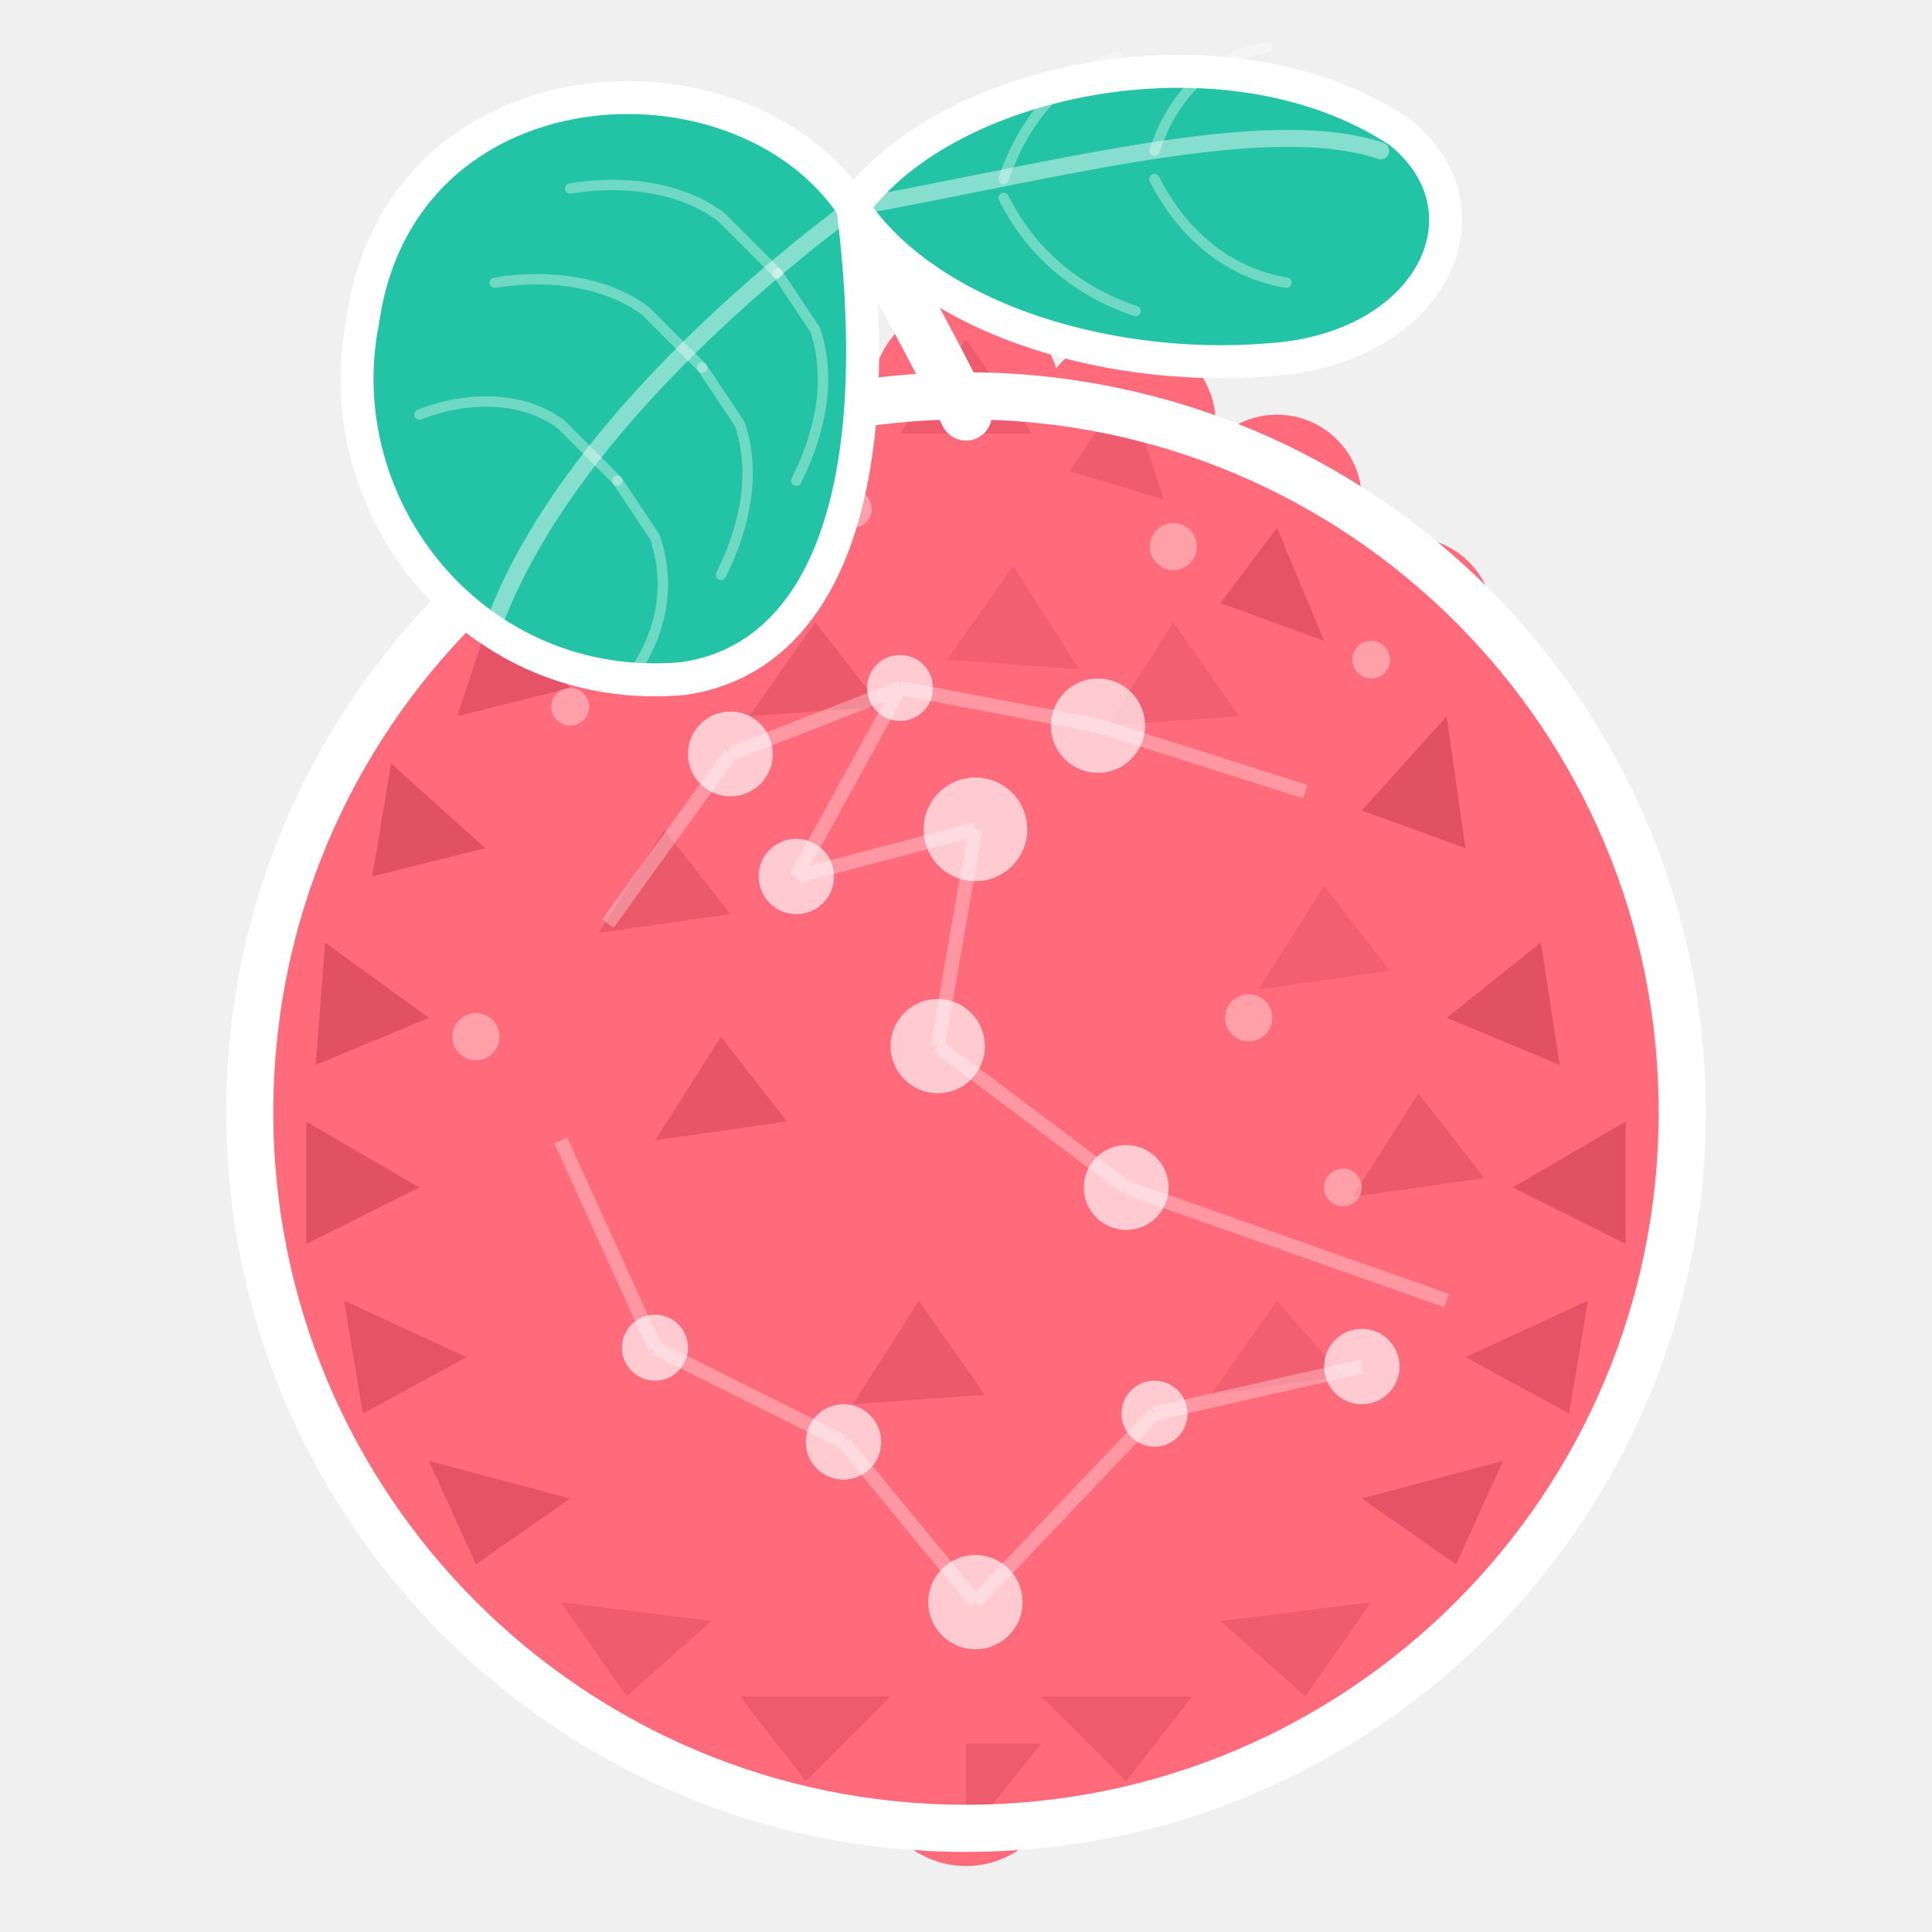
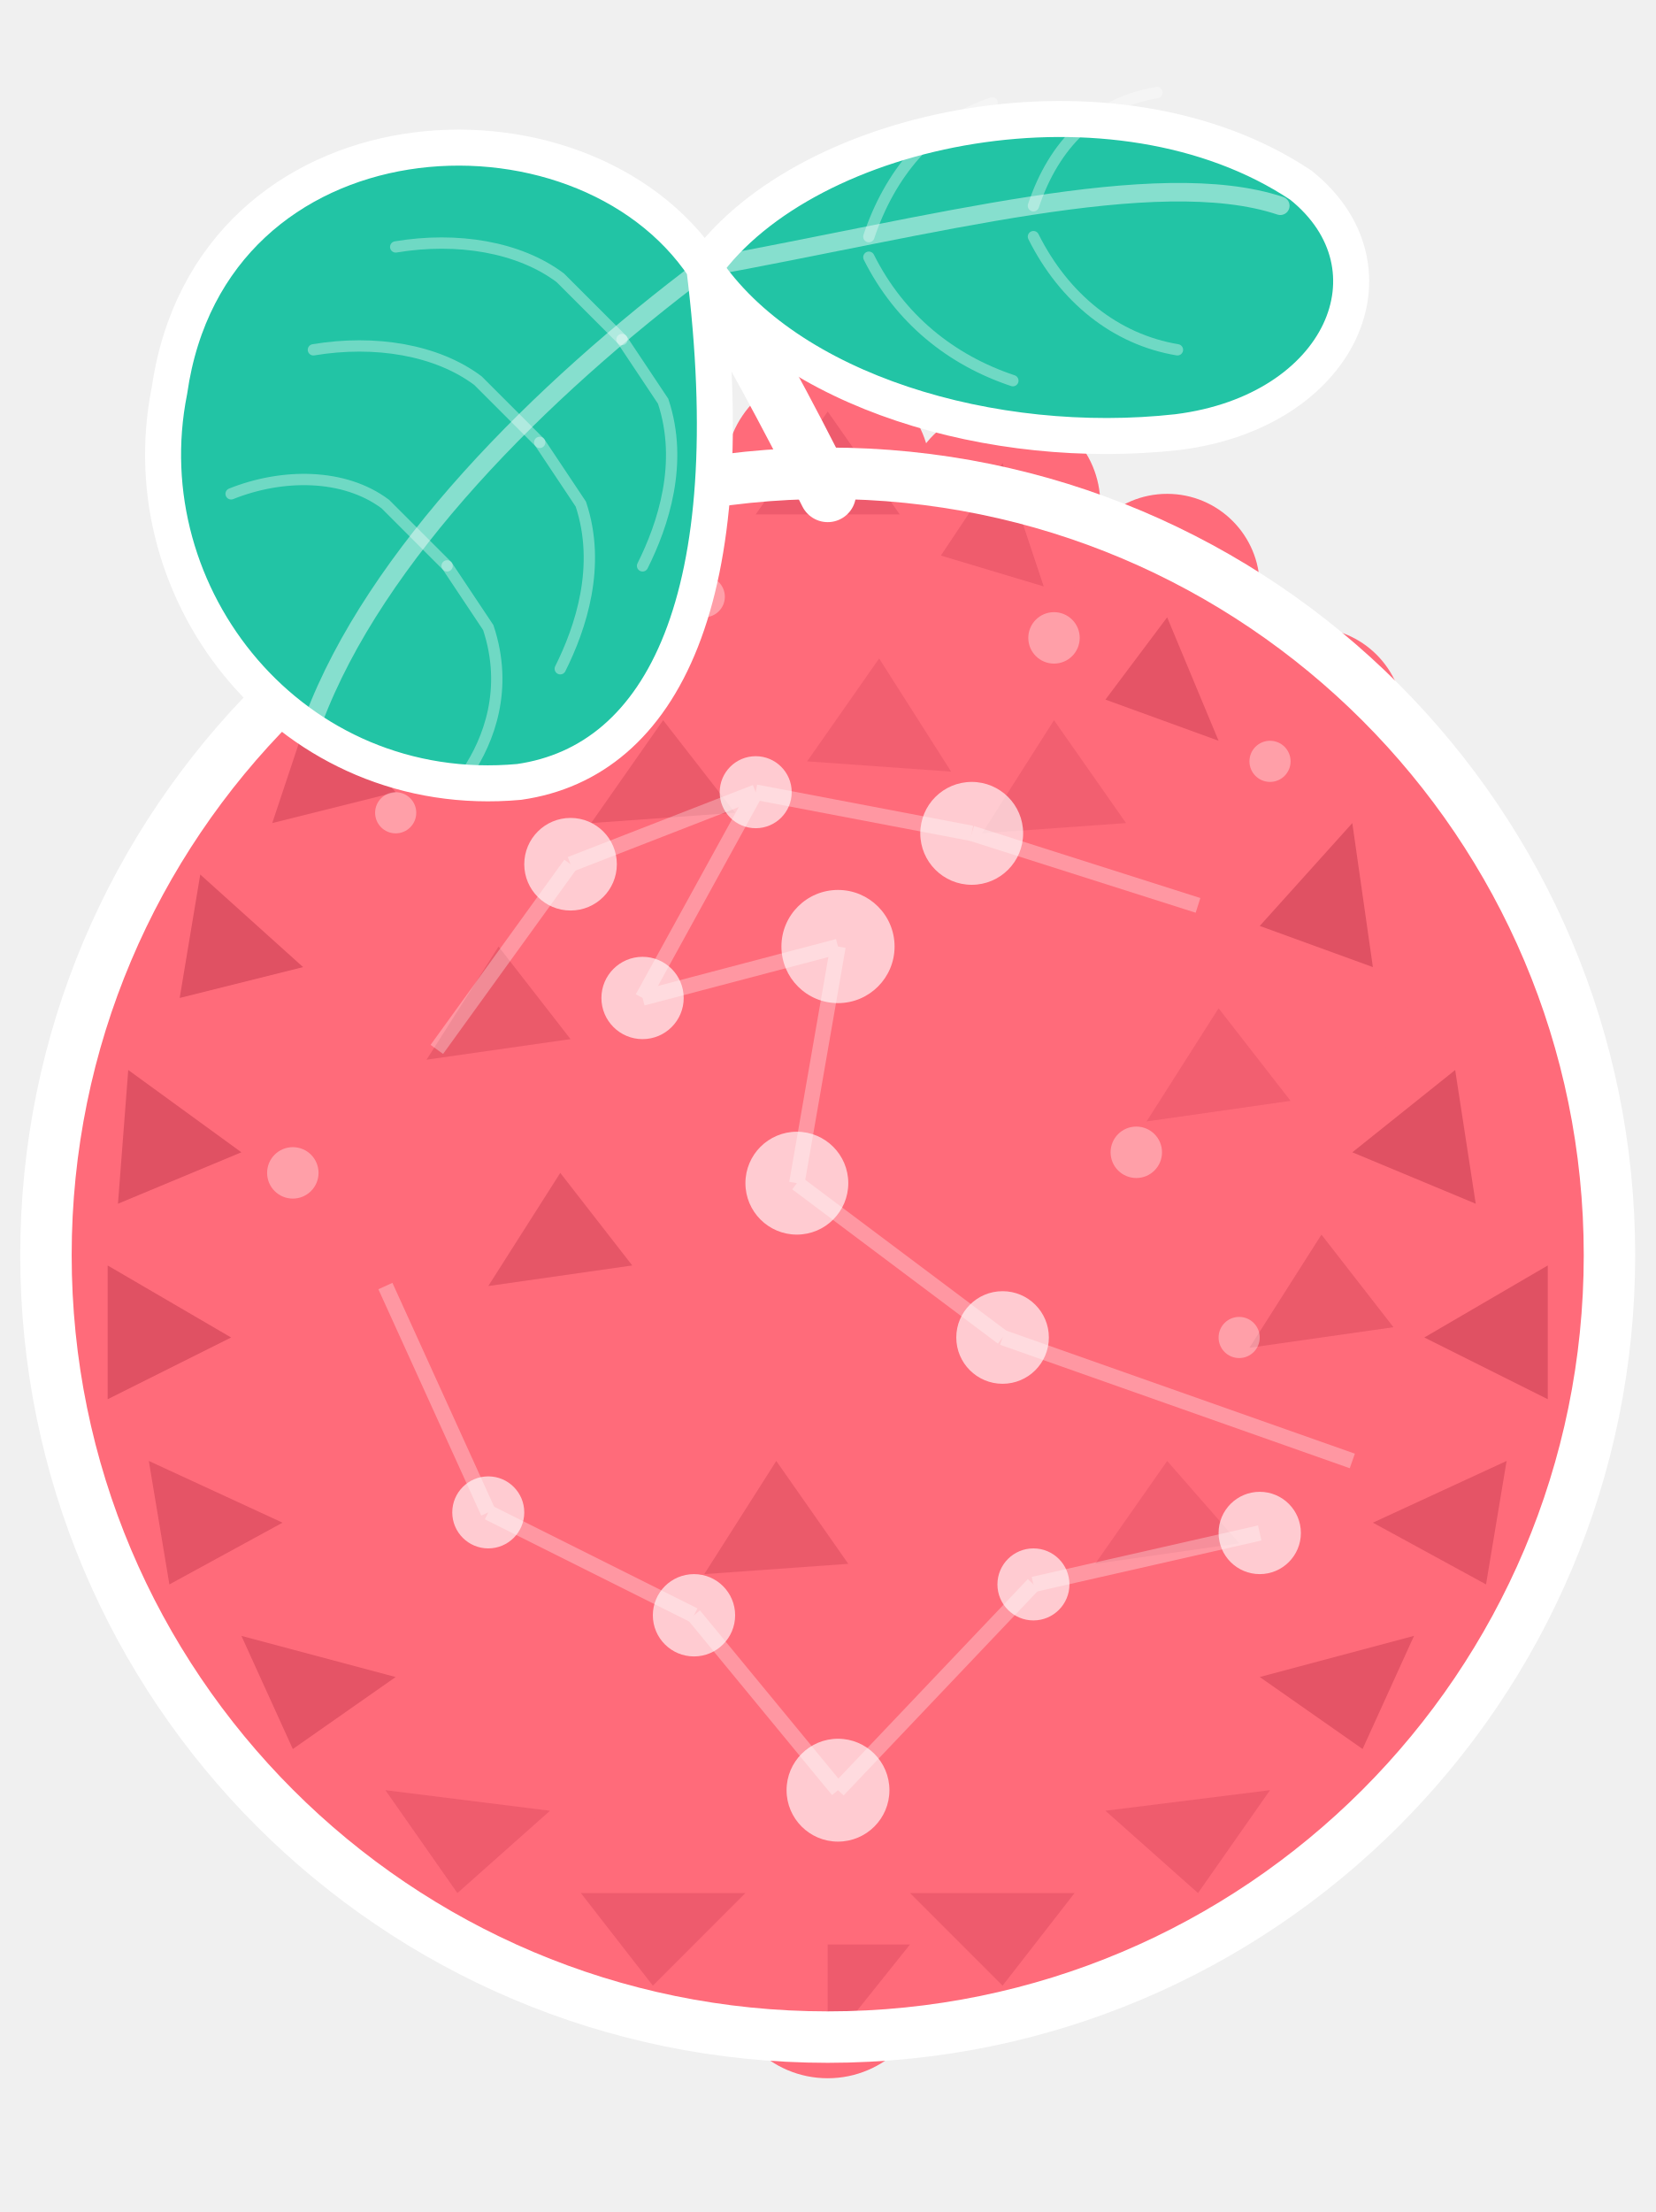
- <svg xmlns="http://www.w3.org/2000/svg" viewBox="25 22 150 205" width="128" height="128" fill="none">
+ <svg xmlns="http://www.w3.org/2000/svg" viewBox="20 18 160 215" width="128" height="171" fill="none">
  <defs>
    <clipPath id="fc">
      <circle cx="100" cy="140" r="74" />
    </clipPath>
  </defs>
  <circle cx="100" cy="140" r="76" fill="#ff6b7a" />
  <circle cx="100" cy="64" r="10" fill="#ff6b7a" />
  <circle cx="83" cy="67" r="9.5" fill="#ff6b7a" />
  <circle cx="67" cy="75" r="9" fill="#ff6b7a" />
  <circle cx="53" cy="88" r="9" fill="#ff6b7a" />
  <circle cx="43" cy="104" r="9" fill="#ff6b7a" />
  <circle cx="37" cy="122" r="9" fill="#ff6b7a" />
  <circle cx="36" cy="141" r="9" fill="#ff6b7a" />
  <circle cx="39" cy="160" r="9" fill="#ff6b7a" />
  <circle cx="47" cy="178" r="9" fill="#ff6b7a" />
  <circle cx="59" cy="193" r="9" fill="#ff6b7a" />
  <circle cx="75" cy="204" r="9.5" fill="#ff6b7a" />
  <circle cx="100" cy="210" r="10" fill="#ff6b7a" />
  <circle cx="125" cy="204" r="9.5" fill="#ff6b7a" />
  <circle cx="141" cy="193" r="9" fill="#ff6b7a" />
  <circle cx="153" cy="178" r="9" fill="#ff6b7a" />
  <circle cx="161" cy="160" r="9" fill="#ff6b7a" />
  <circle cx="164" cy="141" r="9" fill="#ff6b7a" />
  <circle cx="163" cy="122" r="9" fill="#ff6b7a" />
  <circle cx="157" cy="104" r="9" fill="#ff6b7a" />
  <circle cx="147" cy="88" r="9" fill="#ff6b7a" />
  <circle cx="133" cy="75" r="9" fill="#ff6b7a" />
  <circle cx="117" cy="67" r="9.5" fill="#ff6b7a" />
  <polygon points="100,58 93,68 107,68" fill="#e85568" opacity="0.75" />
  <polygon points="82,62 76,72 89,71" fill="#e85568" opacity="0.70" />
  <polygon points="65,72 60,83 73,81" fill="#d94a5c" opacity="0.68" />
  <polygon points="50,86 46,98 58,95" fill="#d94a5c" opacity="0.68" />
  <polygon points="39,103 37,115 49,112" fill="#cf4456" opacity="0.65" />
  <polygon points="32,122 31,135 43,130" fill="#cf4456" opacity="0.65" />
  <polygon points="30,141 30,154 42,148" fill="#cf4456" opacity="0.65" />
  <polygon points="34,160 36,172 47,166" fill="#d94a5c" opacity="0.68" />
  <polygon points="43,177 48,188 58,181" fill="#d94a5c" opacity="0.68" />
  <polygon points="57,192 64,202 73,194" fill="#e85568" opacity="0.70" />
  <polygon points="76,202 83,211 92,202" fill="#e85568" opacity="0.72" />
  <polygon points="100,207 100,217 108,207" fill="#e85568" opacity="0.72" />
  <polygon points="108,202 117,211 124,202" fill="#e85568" opacity="0.72" />
  <polygon points="127,194 136,202 143,192" fill="#e85568" opacity="0.70" />
  <polygon points="142,181 152,188 157,177" fill="#d94a5c" opacity="0.68" />
  <polygon points="153,166 164,172 166,160" fill="#d94a5c" opacity="0.68" />
  <polygon points="158,148 170,154 170,141" fill="#cf4456" opacity="0.65" />
  <polygon points="151,130 163,135 161,122" fill="#cf4456" opacity="0.65" />
  <polygon points="142,108 153,112 151,98" fill="#cf4456" opacity="0.65" />
  <polygon points="127,86 138,90 133,78" fill="#d94a5c" opacity="0.68" />
  <polygon points="111,72 121,75 117,63" fill="#e85568" opacity="0.70" />
  <polygon points="105,82 98,92 112,93" fill="#e85568" opacity="0.55" />
  <polygon points="84,88 77,98 91,97" fill="#d94a5c" opacity="0.52" />
  <polygon points="122,88 115,99 129,98" fill="#e85568" opacity="0.55" />
  <polygon points="68,110 61,121 75,119" fill="#d94a5c" opacity="0.52" />
  <polygon points="74,132 67,143 81,141" fill="#cf4456" opacity="0.52" />
  <polygon points="138,116 131,127 145,125" fill="#e85568" opacity="0.55" />
  <polygon points="148,138 141,149 155,147" fill="#d94a5c" opacity="0.52" />
  <polygon points="133,160 126,170 140,168" fill="#e85568" opacity="0.55" />
  <polygon points="95,160 88,171 102,170" fill="#d94a5c" opacity="0.52" />
  <circle cx="100" cy="140" r="76" fill="none" stroke="white" stroke-width="5" />
  <g clip-path="url(#fc)">
    <g stroke="white" stroke-width="1.5" opacity="0.3" fill="none">
      <line x1="75" y1="102" x2="93" y2="95" />
      <line x1="93" y1="95" x2="114" y2="99" />
      <line x1="114" y1="99" x2="136" y2="106" />
      <line x1="75" y1="102" x2="62" y2="120" />
      <line x1="93" y1="95" x2="82" y2="115" />
      <line x1="82" y1="115" x2="101" y2="110" />
      <line x1="101" y1="110" x2="97" y2="133" />
      <line x1="97" y1="133" x2="117" y2="148" />
      <line x1="117" y1="148" x2="151" y2="160" />
      <line x1="57" y1="143" x2="67" y2="165" />
      <line x1="67" y1="165" x2="87" y2="175" />
      <line x1="87" y1="175" x2="101" y2="192" />
      <line x1="101" y1="192" x2="120" y2="172" />
      <line x1="120" y1="172" x2="142" y2="167" />
    </g>
    <g fill="white" opacity="0.65">
      <circle cx="75" cy="102" r="4.5" />
      <circle cx="93" cy="95" r="3.5" />
      <circle cx="114" cy="99" r="5" />
      <circle cx="82" cy="115" r="4" />
      <circle cx="101" cy="110" r="5.5" />
      <circle cx="97" cy="133" r="5" />
      <circle cx="117" cy="148" r="4.5" />
      <circle cx="67" cy="165" r="3.5" />
      <circle cx="87" cy="175" r="4" />
      <circle cx="101" cy="192" r="5" />
      <circle cx="120" cy="172" r="3.5" />
      <circle cx="142" cy="167" r="4" />
    </g>
    <g fill="white" opacity="0.35">
      <circle cx="70" cy="80" r="2.5" />
      <circle cx="88" cy="76" r="2" />
      <circle cx="122" cy="80" r="2.5" />
      <circle cx="143" cy="92" r="2" />
      <circle cx="58" cy="97" r="2" />
      <circle cx="48" cy="132" r="2.5" />
      <circle cx="130" cy="130" r="2.5" />
      <circle cx="140" cy="148" r="2" />
    </g>
  </g>
  <path d="M100 66 Q94 54 88 44" stroke="white" stroke-width="5.5" stroke-linecap="round" />
  <path d="M88 44 C76 26 40 28 36 56 C32 76 48 96 70 94 C84 92 92 76 88 44Z" fill="#22c4a5" stroke="white" stroke-width="3.5" stroke-linejoin="round" />
  <path d="M88 44 C72 56 56 72 50 88" stroke="white" stroke-width="1.8" stroke-linecap="round" fill="none" opacity="0.45" />
  <path d="M80 51 L74 45 C70 42 64 41 58 42" stroke="white" stroke-width="1.1" stroke-linecap="round" fill="none" opacity="0.35" />
  <path d="M72 61 L66 55 C62 52 56 51 50 52" stroke="white" stroke-width="1.1" stroke-linecap="round" fill="none" opacity="0.35" />
  <path d="M63 73 L57 67 C53 64 47 64 42 66" stroke="white" stroke-width="1.1" stroke-linecap="round" fill="none" opacity="0.35" />
  <path d="M80 51 L84 57 C86 63 84 69 82 73" stroke="white" stroke-width="1.1" stroke-linecap="round" fill="none" opacity="0.35" />
  <path d="M72 61 L76 67 C78 73 76 79 74 83" stroke="white" stroke-width="1.1" stroke-linecap="round" fill="none" opacity="0.35" />
  <path d="M63 73 L67 79 C69 85 67 90 65 93" stroke="white" stroke-width="1.1" stroke-linecap="round" fill="none" opacity="0.35" />
  <path d="M88 44 C98 30 128 24 146 36 C156 44 150 58 134 60 C116 62 96 56 88 44Z" fill="#22c4a5" stroke="white" stroke-width="3.5" stroke-linejoin="round" />
  <path d="M88 44 C110 40 132 34 144 38" stroke="white" stroke-width="1.8" stroke-linecap="round" fill="none" opacity="0.45" />
  <path d="M104 41 C106 35 110 30 116 28" stroke="white" stroke-width="1.1" stroke-linecap="round" fill="none" opacity="0.35" />
  <path d="M104 43 C107 49 112 53 118 55" stroke="white" stroke-width="1.1" stroke-linecap="round" fill="none" opacity="0.35" />
  <path d="M120 38 C122 32 126 28 132 27" stroke="white" stroke-width="1.1" stroke-linecap="round" fill="none" opacity="0.35" />
  <path d="M120 41 C123 47 128 51 134 52" stroke="white" stroke-width="1.1" stroke-linecap="round" fill="none" opacity="0.35" />
</svg>
